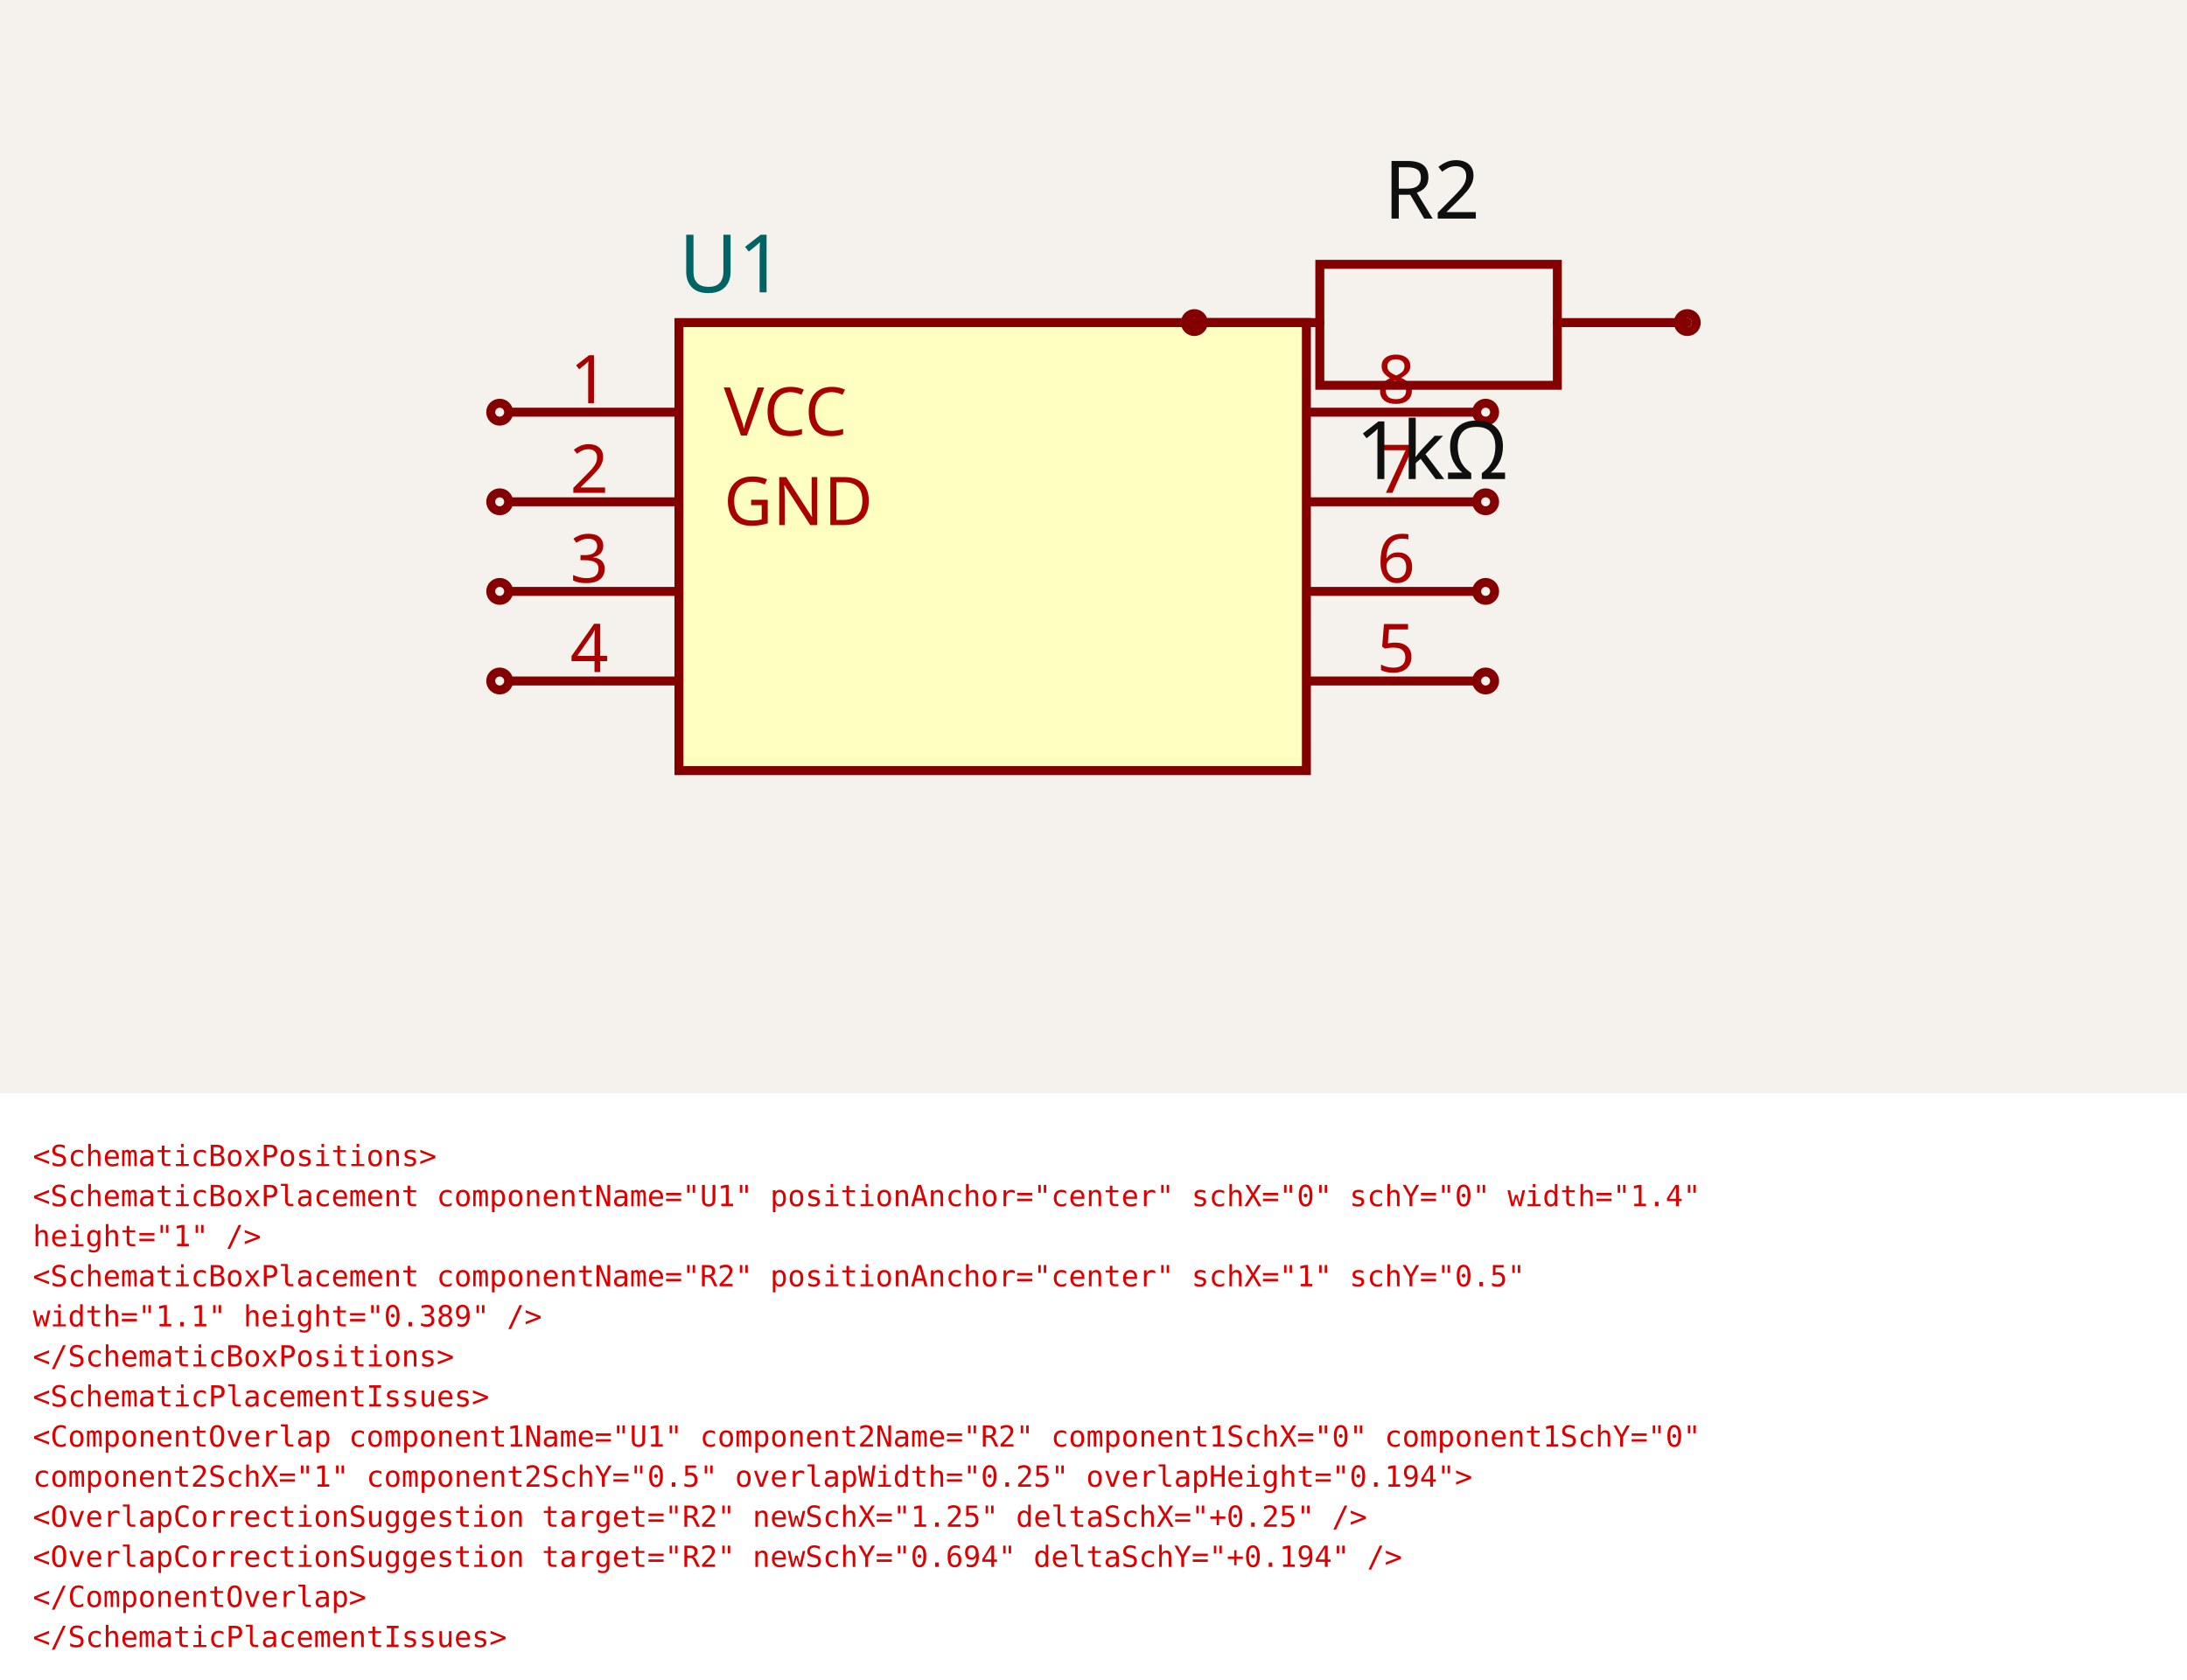
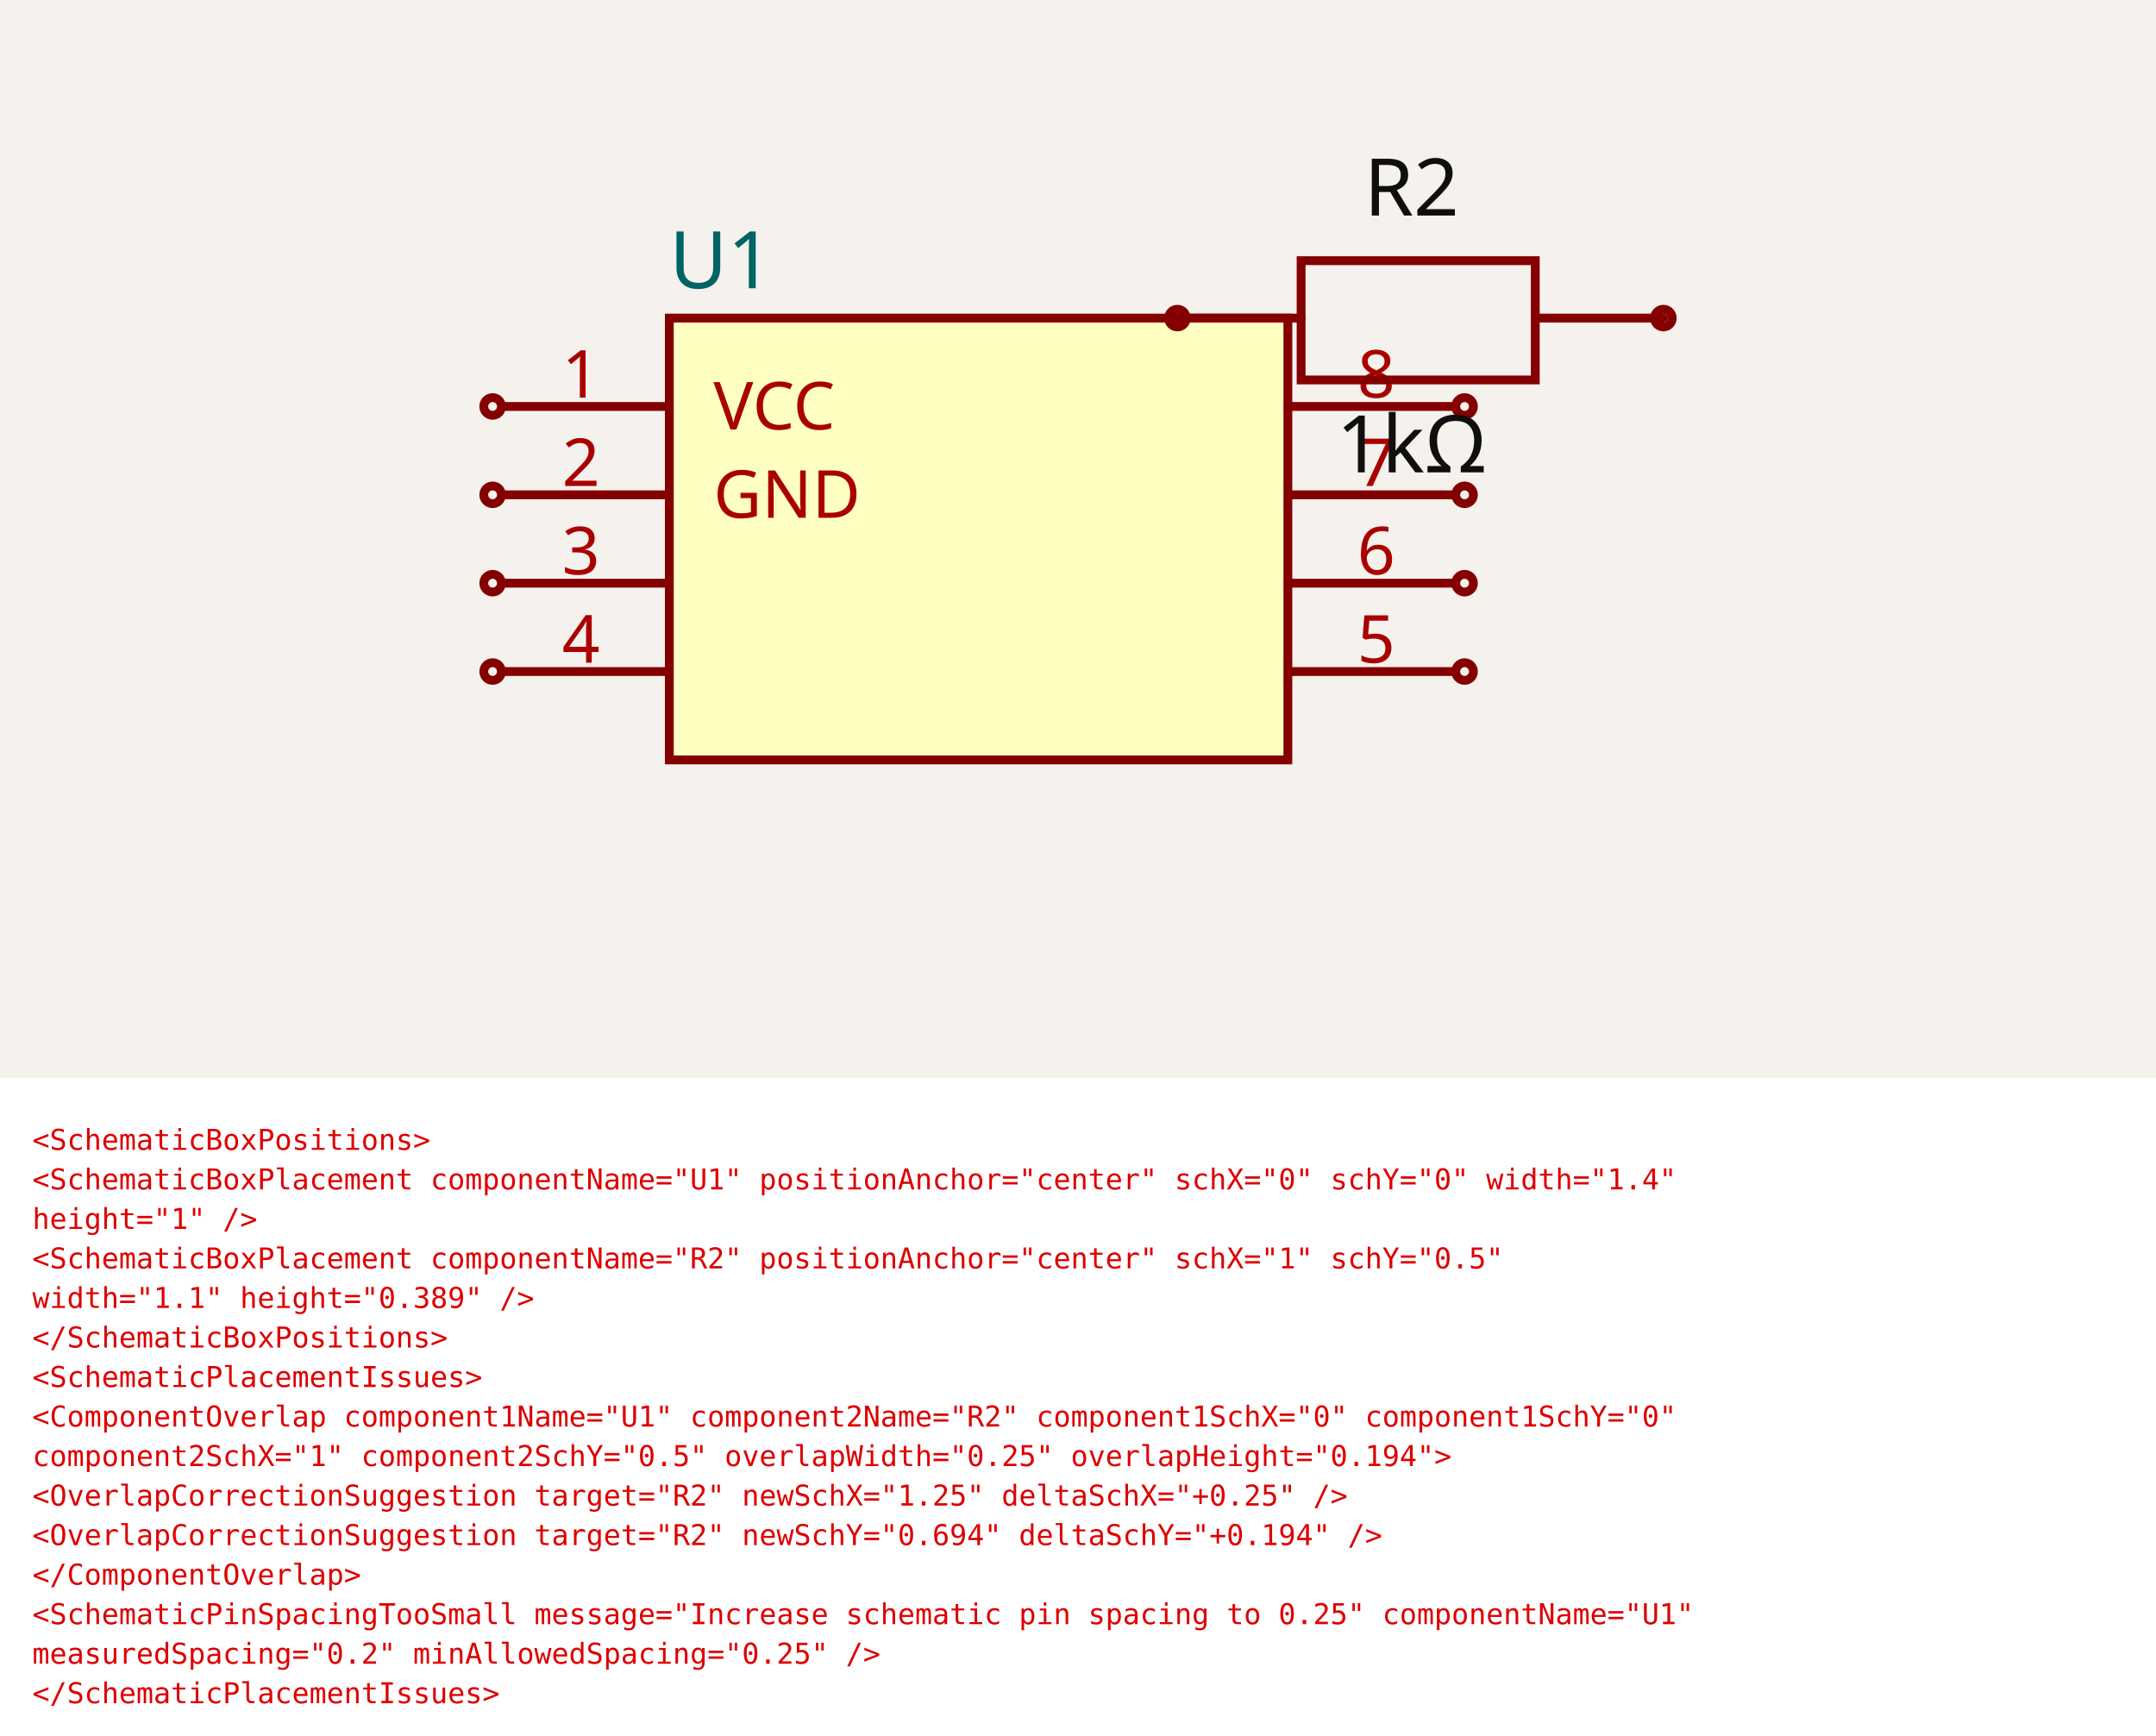
- <svg xmlns="http://www.w3.org/2000/svg" width="1200" height="922" viewBox="0 0 1200 922" role="img" aria-label="schematic analysis fixture">
+ <svg xmlns="http://www.w3.org/2000/svg" width="1200" height="966" viewBox="0 0 1200 966" role="img" aria-label="schematic analysis fixture">
  <g transform="translate(0, 0)">
    <style>
              .boundary { fill: rgb(245, 241, 237); }
              .schematic-boundary { fill: none; stroke: #fff; }
              .component { fill: none; stroke: rgb(132, 0, 0); }
              .chip { fill: rgb(255, 255, 194); stroke: rgb(132, 0, 0); }
              .component-pin { fill: none; stroke: rgb(132, 0, 0); }
              /* Basic per-trace hover fallback */
              .trace:hover {
                filter: invert(1);
              }
              .trace:hover .trace-crossing-outline {
                opacity: 0;
              }
              .trace:hover .trace-junction {
                filter: invert(1);
              }
              /* Net-hover highlighting: when a trace or its overlays are hovered,
                 invert color for all traces (base + overlays) sharing the same
                 subcircuit connectivity key. Also hide crossing outline during hover. */
              
              .text { font-family: sans-serif; fill: rgb(0, 150, 0); }
              .pin-number { fill: rgb(169, 0, 0); }
              .port-label { fill: rgb(0, 100, 100); }
              .component-name { fill: rgb(0, 100, 100); }
            </style>
    <rect class="boundary" x="0" y="0" width="1200" height="600" />
    <g data-circuit-json-type="schematic_component" data-schematic-component-id="schematic_component_0">
      <rect class="component chip" x="372.541" y="177.049" width="344.262" height="245.902" stroke-width="4.918px" fill="rgb(255, 255, 194)" stroke="rgb(132, 0, 0)" />
      <rect class="component-overlay" x="372.541" y="177.049" width="344.262" height="245.902" fill="transparent" />
      <text x="372.541" y="454.918" fill="#006464" text-anchor="start" dominant-baseline="middle" font-family="sans-serif" font-size="44.262px" transform="rotate(0, 372.541, 454.918)" />
      <text x="372.541" y="145.082" fill="#006464" text-anchor="start" dominant-baseline="middle" font-family="sans-serif" font-size="44.262px" transform="rotate(0, 372.541, 145.082)">U1</text>
      <line class="component-pin" x1="372.541" y1="226.23" x2="279.098" y2="226.23" stroke-width="4.918px" />
      <g data-schematic-port-id="source_port_0">
        <circle class="component-pin" cx="274.18" cy="226.23" r="4.918" stroke-width="4.918px" />
        <rect x="269.262" y="221.311" width="9.836" height="9.836" opacity="0" />
      </g>
      <text class="pin-number" x="323.361" y="221.311" style="font-family: sans-serif;" fill="rgb(169, 0, 0)" text-anchor="middle" dominant-baseline="auto" font-size="36.885px" transform="">1</text>
      <text class="pin-number" x="397.131" y="226.23" style="font-family: sans-serif;" fill="rgb(169, 0, 0)" text-anchor="start" dominant-baseline="middle" font-size="36.885px" transform="">VCC</text>
      <line class="component-pin" x1="372.541" y1="275.41" x2="279.098" y2="275.41" stroke-width="4.918px" />
      <g data-schematic-port-id="source_port_1">
        <circle class="component-pin" cx="274.18" cy="275.41" r="4.918" stroke-width="4.918px" />
        <rect x="269.262" y="270.492" width="9.836" height="9.836" opacity="0" />
      </g>
      <text class="pin-number" x="323.361" y="270.492" style="font-family: sans-serif;" fill="rgb(169, 0, 0)" text-anchor="middle" dominant-baseline="auto" font-size="36.885px" transform="">2</text>
      <text class="pin-number" x="397.131" y="275.41" style="font-family: sans-serif;" fill="rgb(169, 0, 0)" text-anchor="start" dominant-baseline="middle" font-size="36.885px" transform="">GND</text>
      <line class="component-pin" x1="372.541" y1="324.59" x2="279.098" y2="324.59" stroke-width="4.918px" />
      <g data-schematic-port-id="source_port_2">
        <circle class="component-pin" cx="274.18" cy="324.59" r="4.918" stroke-width="4.918px" />
        <rect x="269.262" y="319.672" width="9.836" height="9.836" opacity="0" />
      </g>
      <text class="pin-number" x="323.361" y="319.672" style="font-family: sans-serif;" fill="rgb(169, 0, 0)" text-anchor="middle" dominant-baseline="auto" font-size="36.885px" transform="">3</text>
      <line class="component-pin" x1="372.541" y1="373.77" x2="279.098" y2="373.77" stroke-width="4.918px" />
      <g data-schematic-port-id="source_port_3">
        <circle class="component-pin" cx="274.18" cy="373.77" r="4.918" stroke-width="4.918px" />
        <rect x="269.262" y="368.852" width="9.836" height="9.836" opacity="0" />
      </g>
      <text class="pin-number" x="323.361" y="368.852" style="font-family: sans-serif;" fill="rgb(169, 0, 0)" text-anchor="middle" dominant-baseline="auto" font-size="36.885px" transform="">4</text>
      <line class="component-pin" x1="716.803" y1="373.77" x2="810.246" y2="373.77" stroke-width="4.918px" />
      <g data-schematic-port-id="source_port_4">
        <circle class="component-pin" cx="815.164" cy="373.77" r="4.918" stroke-width="4.918px" />
        <rect x="810.246" y="368.852" width="9.836" height="9.836" opacity="0" />
      </g>
      <text class="pin-number" x="765.984" y="368.852" style="font-family: sans-serif;" fill="rgb(169, 0, 0)" text-anchor="middle" dominant-baseline="auto" font-size="36.885px" transform="">5</text>
      <line class="component-pin" x1="716.803" y1="324.59" x2="810.246" y2="324.59" stroke-width="4.918px" />
      <g data-schematic-port-id="source_port_5">
        <circle class="component-pin" cx="815.164" cy="324.59" r="4.918" stroke-width="4.918px" />
        <rect x="810.246" y="319.672" width="9.836" height="9.836" opacity="0" />
      </g>
      <text class="pin-number" x="765.984" y="319.672" style="font-family: sans-serif;" fill="rgb(169, 0, 0)" text-anchor="middle" dominant-baseline="auto" font-size="36.885px" transform="">6</text>
      <line class="component-pin" x1="716.803" y1="275.41" x2="810.246" y2="275.41" stroke-width="4.918px" />
      <g data-schematic-port-id="source_port_6">
        <circle class="component-pin" cx="815.164" cy="275.41" r="4.918" stroke-width="4.918px" />
        <rect x="810.246" y="270.492" width="9.836" height="9.836" opacity="0" />
      </g>
      <text class="pin-number" x="765.984" y="270.492" style="font-family: sans-serif;" fill="rgb(169, 0, 0)" text-anchor="middle" dominant-baseline="auto" font-size="36.885px" transform="">7</text>
      <line class="component-pin" x1="716.803" y1="226.23" x2="810.246" y2="226.23" stroke-width="4.918px" />
      <g data-schematic-port-id="source_port_7">
        <circle class="component-pin" cx="815.164" cy="226.23" r="4.918" stroke-width="4.918px" />
        <rect x="810.246" y="221.311" width="9.836" height="9.836" opacity="0" />
      </g>
      <text class="pin-number" x="765.984" y="221.311" style="font-family: sans-serif;" fill="rgb(169, 0, 0)" text-anchor="middle" dominant-baseline="auto" font-size="36.885px" transform="">8</text>
    </g>
    <g data-circuit-json-type="schematic_component" data-schematic-component-id="schematic_component_1">
      <rect class="component-overlay" x="655.328" y="145.082" width="270.492" height="66.393" fill="transparent" />
      <path d="M 655.328 177.049 L 724.18 177.049" stroke="rgb(132, 0, 0)" fill="none" stroke-width="4.918px" stroke-linecap="round" />
      <path d="M 854.508 177.049 L 925.82 177.049" stroke="rgb(132, 0, 0)" fill="none" stroke-width="4.918px" stroke-linecap="round" />
      <path d="M 790.574 145.082 L 854.508 145.082 L 854.508 211.475 L 724.18 211.475 L 724.18 145.082 L 790.574 145.082" stroke="rgb(132, 0, 0)" fill="none" stroke-width="4.918px" stroke-linecap="round" />
      <text x="785.656" y="132.921" stroke="rgb(245, 241, 237)" stroke-width="4.918px" paint-order="stroke" fill="rgb(15, 15, 15)" font-family="sans-serif" text-anchor="middle" dominant-baseline="ideographic" font-size="44.262px">R2</text>
      <text x="785.656" y="228.555" fill="rgb(15, 15, 15)" font-family="sans-serif" text-anchor="middle" dominant-baseline="hanging" font-size="44.262px">1kΩ</text>
      <circle cx="655.328" cy="177.049" r="4.918px" stroke-width="4.918px" fill="none" stroke="rgb(132, 0, 0)" />
      <circle cx="925.82" cy="177.049" r="4.918px" stroke-width="4.918px" fill="none" stroke="rgb(132, 0, 0)" />
    </g>
    <g class="schematic-port-hover" data-schematic-port-id="source_port_0">
      <circle cx="274.18" cy="226.23" r="9.836" fill="red" opacity="0" />
    </g>
    <g class="schematic-port-hover" data-schematic-port-id="source_port_1">
      <circle cx="274.18" cy="275.41" r="9.836" fill="red" opacity="0" />
    </g>
    <g class="schematic-port-hover" data-schematic-port-id="source_port_2">
      <circle cx="274.18" cy="324.59" r="9.836" fill="red" opacity="0" />
    </g>
    <g class="schematic-port-hover" data-schematic-port-id="source_port_3">
      <circle cx="274.18" cy="373.77" r="9.836" fill="red" opacity="0" />
    </g>
    <g class="schematic-port-hover" data-schematic-port-id="source_port_4">
      <circle cx="815.164" cy="373.77" r="9.836" fill="red" opacity="0" />
    </g>
    <g class="schematic-port-hover" data-schematic-port-id="source_port_5">
      <circle cx="815.164" cy="324.59" r="9.836" fill="red" opacity="0" />
    </g>
    <g class="schematic-port-hover" data-schematic-port-id="source_port_6">
      <circle cx="815.164" cy="275.41" r="9.836" fill="red" opacity="0" />
    </g>
    <g class="schematic-port-hover" data-schematic-port-id="source_port_7">
      <circle cx="815.164" cy="226.23" r="9.836" fill="red" opacity="0" />
    </g>
    <g class="schematic-port-hover" data-schematic-port-id="source_port_8">
      <circle cx="655.328" cy="177.049" r="9.836" fill="red" opacity="0" />
    </g>
    <g class="schematic-port-hover" data-schematic-port-id="source_port_9">
      <circle cx="925.82" cy="177.049" r="9.836" fill="red" opacity="0" />
    </g>
  </g>
  <g transform="translate(0, 600) scale(1, 1) translate(0, 0)">
    <rect width="100%" height="100%" fill="#fff" />
    <text x="18" y="40" fill="#d00" font-family="Menlo, Consolas, monospace" font-size="16">
      <tspan x="18" dy="0">&lt;SchematicBoxPositions&gt;</tspan>
      <tspan x="18" dy="22">&lt;SchematicBoxPlacement componentName="U1" positionAnchor="center" schX="0" schY="0" width="1.4"</tspan>
      <tspan x="18" dy="22">  height="1" /&gt;</tspan>
      <tspan x="18" dy="22">&lt;SchematicBoxPlacement componentName="R2" positionAnchor="center" schX="1" schY="0.5"</tspan>
      <tspan x="18" dy="22">  width="1.1" height="0.389" /&gt;</tspan>
      <tspan x="18" dy="22">&lt;/SchematicBoxPositions&gt;</tspan>
      <tspan x="18" dy="22">&lt;SchematicPlacementIssues&gt;</tspan>
      <tspan x="18" dy="22">&lt;ComponentOverlap component1Name="U1" component2Name="R2" component1SchX="0" component1SchY="0"</tspan>
      <tspan x="18" dy="22">  component2SchX="1" component2SchY="0.5" overlapWidth="0.25" overlapHeight="0.194"&gt;</tspan>
      <tspan x="18" dy="22">&lt;OverlapCorrectionSuggestion target="R2" newSchX="1.25" deltaSchX="+0.25" /&gt;</tspan>
      <tspan x="18" dy="22">&lt;OverlapCorrectionSuggestion target="R2" newSchY="0.694" deltaSchY="+0.194" /&gt;</tspan>
      <tspan x="18" dy="22">&lt;/ComponentOverlap&gt;</tspan>
+       <tspan x="18" dy="22">&lt;SchematicPinSpacingTooSmall message="Increase schematic pin spacing to 0.25" componentName="U1"</tspan>
+       <tspan x="18" dy="22">  measuredSpacing="0.2" minAllowedSpacing="0.25" /&gt;</tspan>
      <tspan x="18" dy="22">&lt;/SchematicPlacementIssues&gt;</tspan>
    </text>
  </g>
</svg>
